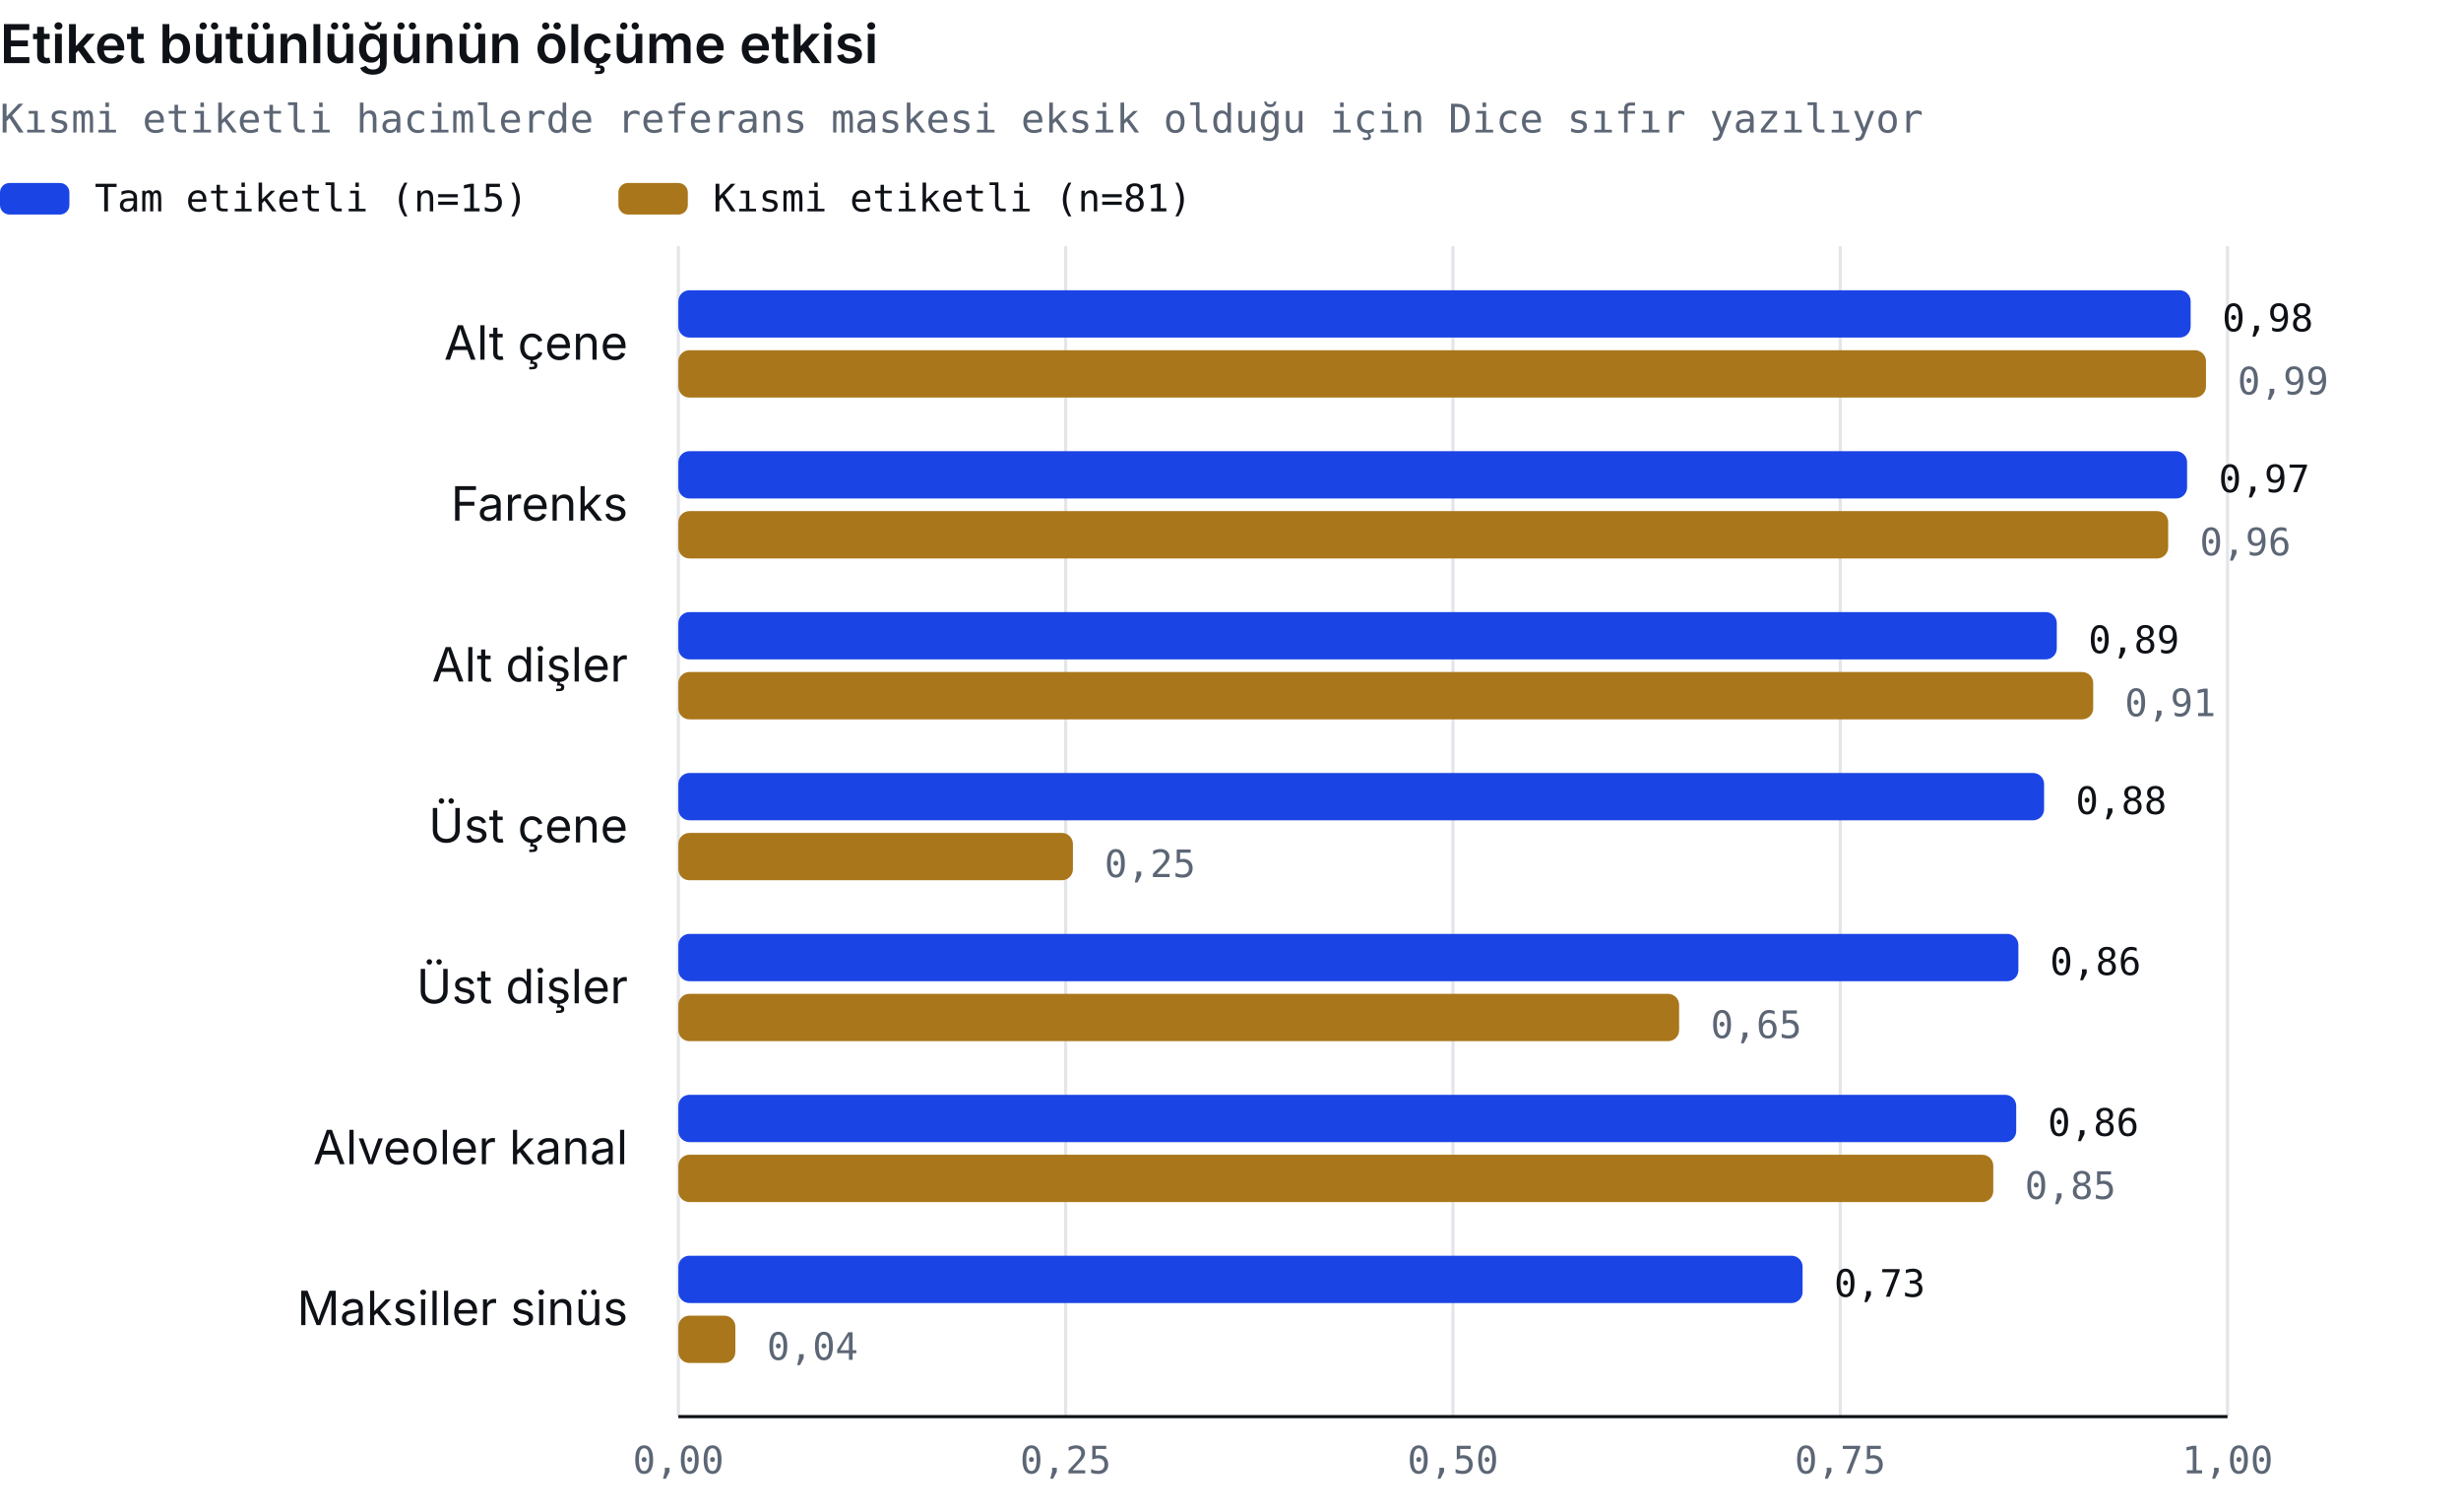
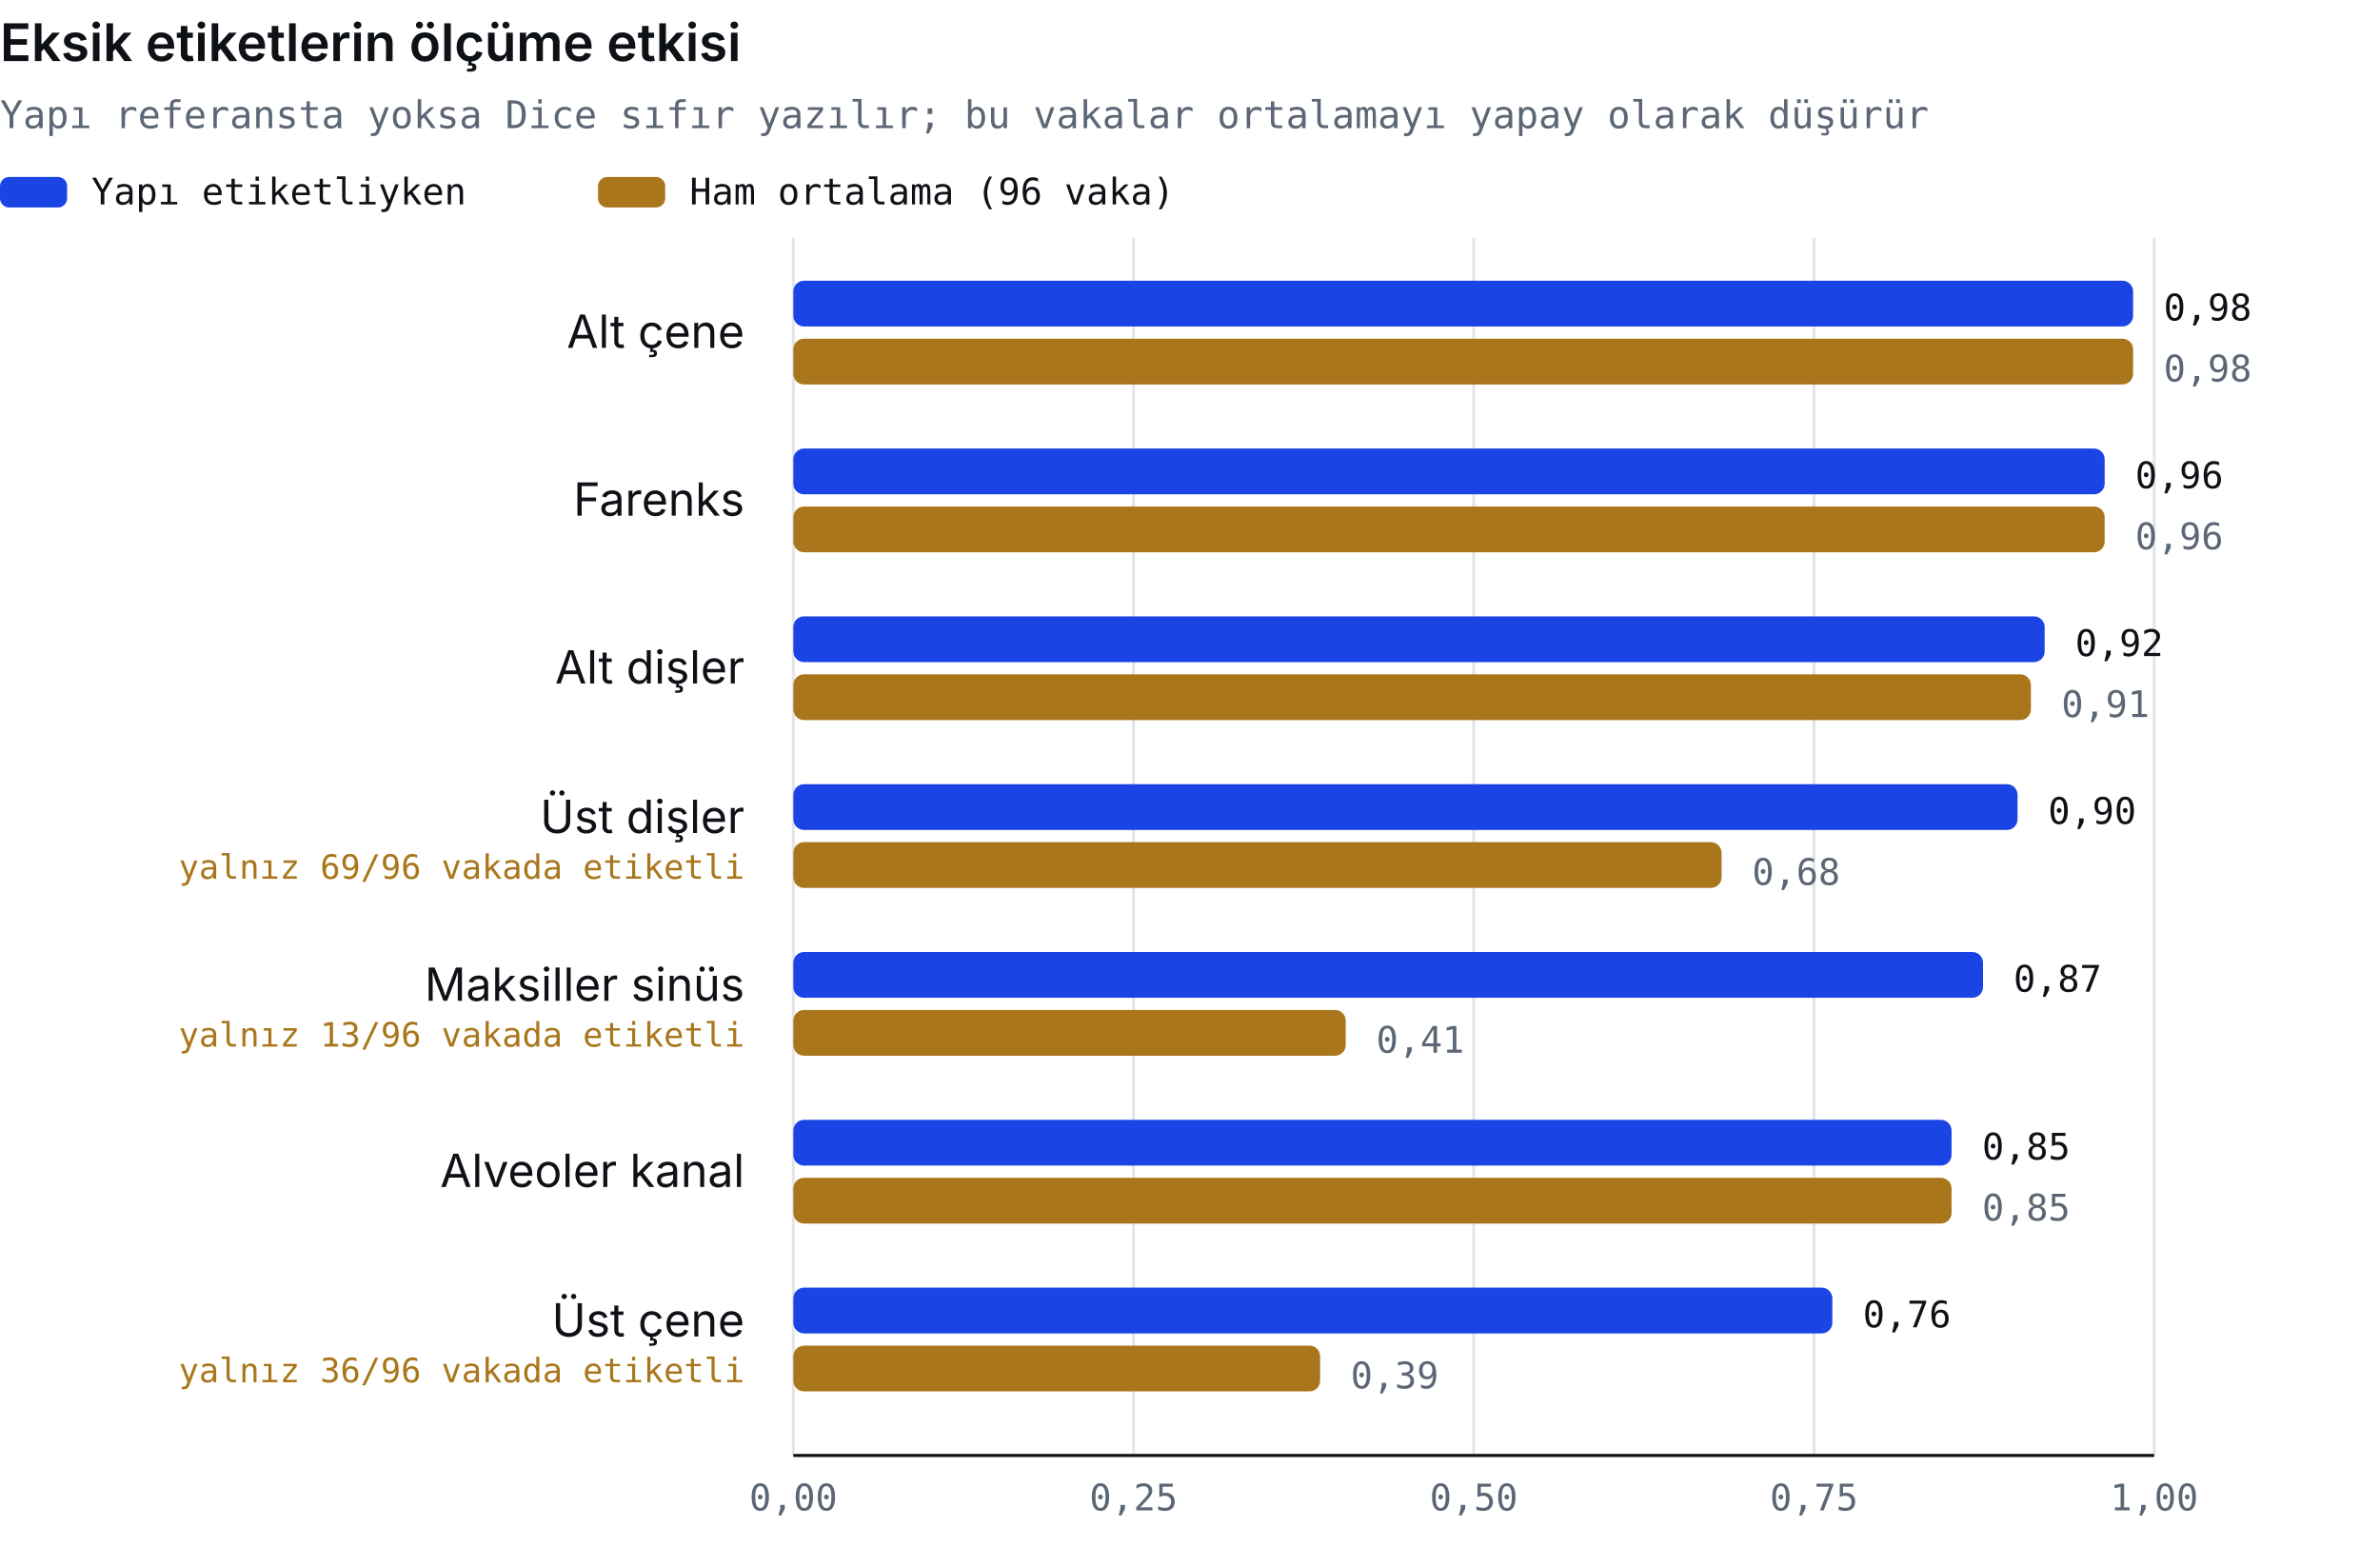
- <svg xmlns="http://www.w3.org/2000/svg" viewBox="0 0 780 479" width="780" height="479" role="img" aria-label="Tam etiketli ve kısmi etiketli doğrulama alt kümelerinde sınıf bazında Dice karşılaştırması">
-   <text x="0" y="20" font-family="'Inter Tight','Inter',system-ui,sans-serif" font-size="17" font-weight="600" fill="#0E1116">Etiket bütünlüğünün ölçüme etkisi</text>
-   <text x="0" y="42" font-family="'JetBrains Mono',ui-monospace,monospace" font-size="12.5" fill="#5C6675">Kısmi etiketli hacimlerde referans maskesi eksik olduğu için Dice sıfır yazılıyor</text>
+ <svg xmlns="http://www.w3.org/2000/svg" viewBox="0 0 780 507" width="780" height="507" role="img" aria-label="Tam etiketli ve kısmi etiketli doğrulama alt kümelerinde sınıf bazında Dice karşılaştırması">
+   <text x="0" y="20" font-family="'Inter Tight','Inter',system-ui,sans-serif" font-size="17" font-weight="600" fill="#0E1116">Eksik etiketlerin ölçüme etkisi</text>
+   <text x="0" y="42" font-family="'JetBrains Mono',ui-monospace,monospace" font-size="12.5" fill="#5C6675">Yapı referansta yoksa Dice sıfır yazılır; bu vakalar ortalamayı yapay olarak düşürür</text>
  <g font-family="'JetBrains Mono',ui-monospace,monospace" font-size="12">
    <rect x="0" y="58" width="22" height="10" rx="3" fill="#1B44E5" />
-     <text x="30" y="67" fill="#0E1116">Tam etiketli (n=15)</text>
+     <text x="30" y="67" fill="#0E1116">Yapı etiketliyken</text>
    <rect x="196" y="58" width="22" height="10" rx="3" fill="#A9761B" />
-     <text x="226" y="67" fill="#0E1116">Kısmi etiketli (n=81)</text>
+     <text x="226" y="67" fill="#0E1116">Ham ortalama (96 vaka)</text>
  </g>
-   <line x1="215" y1="78" x2="215" y2="449" stroke="#E3E5E9" stroke-width="1" />
-   <text x="215" y="467" text-anchor="middle" font-family="'JetBrains Mono',ui-monospace,monospace" font-size="12" fill="#5C6675">0,00</text>
-   <line x1="337.75" y1="78" x2="337.75" y2="449" stroke="#E3E5E9" stroke-width="1" />
-   <text x="337.75" y="467" text-anchor="middle" font-family="'JetBrains Mono',ui-monospace,monospace" font-size="12" fill="#5C6675">0,25</text>
-   <line x1="460.5" y1="78" x2="460.5" y2="449" stroke="#E3E5E9" stroke-width="1" />
-   <text x="460.5" y="467" text-anchor="middle" font-family="'JetBrains Mono',ui-monospace,monospace" font-size="12" fill="#5C6675">0,50</text>
-   <line x1="583.25" y1="78" x2="583.25" y2="449" stroke="#E3E5E9" stroke-width="1" />
-   <text x="583.25" y="467" text-anchor="middle" font-family="'JetBrains Mono',ui-monospace,monospace" font-size="12" fill="#5C6675">0,75</text>
-   <line x1="706" y1="78" x2="706" y2="449" stroke="#E3E5E9" stroke-width="1" />
-   <text x="706" y="467" text-anchor="middle" font-family="'JetBrains Mono',ui-monospace,monospace" font-size="12" fill="#5C6675">1,00</text>
-   <text x="199" y="114" text-anchor="end" font-family="'Inter Tight','Inter',system-ui,sans-serif" font-size="15" fill="#0E1116">Alt çene</text>
-   <rect x="215" y="92" width="479.314" height="15" rx="3.5" fill="#1B44E5" />
-   <text x="704.314" y="105" font-family="'JetBrains Mono',ui-monospace,monospace" font-size="12" fill="#0E1116">0,98</text>
-   <rect x="215" y="111" width="484.175" height="15" rx="3.5" fill="#A9761B" />
-   <text x="709.175" y="125" font-family="'JetBrains Mono',ui-monospace,monospace" font-size="12" fill="#5C6675">0,99</text>
-   <text x="199" y="165" text-anchor="end" font-family="'Inter Tight','Inter',system-ui,sans-serif" font-size="15" fill="#0E1116">Farenks</text>
-   <rect x="215" y="143" width="478.185" height="15" rx="3.5" fill="#1B44E5" />
-   <text x="703.185" y="156" font-family="'JetBrains Mono',ui-monospace,monospace" font-size="12" fill="#0E1116">0,97</text>
-   <rect x="215" y="162" width="472.195" height="15" rx="3.5" fill="#A9761B" />
-   <text x="697.195" y="176" font-family="'JetBrains Mono',ui-monospace,monospace" font-size="12" fill="#5C6675">0,96</text>
-   <text x="199" y="216" text-anchor="end" font-family="'Inter Tight','Inter',system-ui,sans-serif" font-size="15" fill="#0E1116">Alt dişler</text>
-   <rect x="215" y="194" width="436.892" height="15" rx="3.5" fill="#1B44E5" />
-   <text x="661.892" y="207" font-family="'JetBrains Mono',ui-monospace,monospace" font-size="12" fill="#0E1116">0,89</text>
-   <rect x="215" y="213" width="448.43" height="15" rx="3.5" fill="#A9761B" />
-   <text x="673.43" y="227" font-family="'JetBrains Mono',ui-monospace,monospace" font-size="12" fill="#5C6675">0,91</text>
-   <text x="199" y="267" text-anchor="end" font-family="'Inter Tight','Inter',system-ui,sans-serif" font-size="15" fill="#0E1116">Üst çene</text>
-   <rect x="215" y="245" width="432.866" height="15" rx="3.5" fill="#1B44E5" />
-   <text x="657.866" y="258" font-family="'JetBrains Mono',ui-monospace,monospace" font-size="12" fill="#0E1116">0,88</text>
-   <rect x="215" y="264" width="125.058" height="15" rx="3.5" fill="#A9761B" />
-   <text x="350.058" y="278" font-family="'JetBrains Mono',ui-monospace,monospace" font-size="12" fill="#5C6675">0,25</text>
-   <text x="199" y="318" text-anchor="end" font-family="'Inter Tight','Inter',system-ui,sans-serif" font-size="15" fill="#0E1116">Üst dişler</text>
-   <rect x="215" y="296" width="424.715" height="15" rx="3.5" fill="#1B44E5" />
-   <text x="649.715" y="309" font-family="'JetBrains Mono',ui-monospace,monospace" font-size="12" fill="#0E1116">0,86</text>
-   <rect x="215" y="315" width="317.186" height="15" rx="3.5" fill="#A9761B" />
-   <text x="542.186" y="329" font-family="'JetBrains Mono',ui-monospace,monospace" font-size="12" fill="#5C6675">0,65</text>
-   <text x="199" y="369" text-anchor="end" font-family="'Inter Tight','Inter',system-ui,sans-serif" font-size="15" fill="#0E1116">Alveoler kanal</text>
-   <rect x="215" y="347" width="424.028" height="15" rx="3.5" fill="#1B44E5" />
-   <text x="649.028" y="360" font-family="'JetBrains Mono',ui-monospace,monospace" font-size="12" fill="#0E1116">0,86</text>
-   <rect x="215" y="366" width="416.761" height="15" rx="3.5" fill="#A9761B" />
-   <text x="641.761" y="380" font-family="'JetBrains Mono',ui-monospace,monospace" font-size="12" fill="#5C6675">0,85</text>
-   <text x="199" y="420" text-anchor="end" font-family="'Inter Tight','Inter',system-ui,sans-serif" font-size="15" fill="#0E1116">Maksiller sinüs</text>
-   <rect x="215" y="398" width="356.319" height="15" rx="3.5" fill="#1B44E5" />
-   <text x="581.319" y="411" font-family="'JetBrains Mono',ui-monospace,monospace" font-size="12" fill="#0E1116">0,73</text>
-   <rect x="215" y="417" width="18.069" height="15" rx="3.5" fill="#A9761B" />
-   <text x="243.069" y="431" font-family="'JetBrains Mono',ui-monospace,monospace" font-size="12" fill="#5C6675">0,04</text>
-   <line x1="215" y1="449" x2="706" y2="449" stroke="#0E1116" stroke-width="1" />
+   <line x1="260" y1="78" x2="260" y2="477" stroke="#E3E5E9" stroke-width="1" />
+   <text x="260" y="495" text-anchor="middle" font-family="'JetBrains Mono',ui-monospace,monospace" font-size="12" fill="#5C6675">0,00</text>
+   <line x1="371.5" y1="78" x2="371.5" y2="477" stroke="#E3E5E9" stroke-width="1" />
+   <text x="371.5" y="495" text-anchor="middle" font-family="'JetBrains Mono',ui-monospace,monospace" font-size="12" fill="#5C6675">0,25</text>
+   <line x1="483" y1="78" x2="483" y2="477" stroke="#E3E5E9" stroke-width="1" />
+   <text x="483" y="495" text-anchor="middle" font-family="'JetBrains Mono',ui-monospace,monospace" font-size="12" fill="#5C6675">0,50</text>
+   <line x1="594.5" y1="78" x2="594.5" y2="477" stroke="#E3E5E9" stroke-width="1" />
+   <text x="594.5" y="495" text-anchor="middle" font-family="'JetBrains Mono',ui-monospace,monospace" font-size="12" fill="#5C6675">0,75</text>
+   <line x1="706" y1="78" x2="706" y2="477" stroke="#E3E5E9" stroke-width="1" />
+   <text x="706" y="495" text-anchor="middle" font-family="'JetBrains Mono',ui-monospace,monospace" font-size="12" fill="#5C6675">1,00</text>
+   <text x="244" y="114" text-anchor="end" font-family="'Inter Tight','Inter',system-ui,sans-serif" font-size="15" fill="#0E1116">Alt çene</text>
+   <rect x="260" y="92" width="439.087" height="15" rx="3.5" fill="#1B44E5" />
+   <text x="709.087" y="105" font-family="'JetBrains Mono',ui-monospace,monospace" font-size="12" fill="#0E1116">0,98</text>
+   <rect x="260" y="111" width="439.087" height="15" rx="3.5" fill="#A9761B" />
+   <text x="709.087" y="125" font-family="'JetBrains Mono',ui-monospace,monospace" font-size="12" fill="#5C6675">0,98</text>
+   <text x="244" y="169" text-anchor="end" font-family="'Inter Tight','Inter',system-ui,sans-serif" font-size="15" fill="#0E1116">Farenks</text>
+   <rect x="260" y="147" width="429.766" height="15" rx="3.5" fill="#1B44E5" />
+   <text x="699.766" y="160" font-family="'JetBrains Mono',ui-monospace,monospace" font-size="12" fill="#0E1116">0,96</text>
+   <rect x="260" y="166" width="429.766" height="15" rx="3.5" fill="#A9761B" />
+   <text x="699.766" y="180" font-family="'JetBrains Mono',ui-monospace,monospace" font-size="12" fill="#5C6675">0,96</text>
+   <text x="244" y="224" text-anchor="end" font-family="'Inter Tight','Inter',system-ui,sans-serif" font-size="15" fill="#0E1116">Alt dişler</text>
+   <rect x="260" y="202" width="410.097" height="15" rx="3.5" fill="#1B44E5" />
+   <text x="680.097" y="215" font-family="'JetBrains Mono',ui-monospace,monospace" font-size="12" fill="#0E1116">0,92</text>
+   <rect x="260" y="221" width="405.592" height="15" rx="3.5" fill="#A9761B" />
+   <text x="675.592" y="235" font-family="'JetBrains Mono',ui-monospace,monospace" font-size="12" fill="#5C6675">0,91</text>
+   <text x="244" y="273" text-anchor="end" font-family="'Inter Tight','Inter',system-ui,sans-serif" font-size="15" fill="#0E1116">Üst dişler</text>
+   <rect x="260" y="257" width="401.222" height="15" rx="3.5" fill="#1B44E5" />
+   <text x="671.222" y="270" font-family="'JetBrains Mono',ui-monospace,monospace" font-size="12" fill="#0E1116">0,90</text>
+   <rect x="260" y="276" width="304.217" height="15" rx="3.5" fill="#A9761B" />
+   <text x="574.217" y="290" font-family="'JetBrains Mono',ui-monospace,monospace" font-size="12" fill="#5C6675">0,68</text>
+   <text x="244" y="288" text-anchor="end" font-family="'JetBrains Mono',ui-monospace,monospace" font-size="11" fill="#A9761B">yalnız 69/96 vakada etiketli</text>
+   <text x="244" y="328" text-anchor="end" font-family="'Inter Tight','Inter',system-ui,sans-serif" font-size="15" fill="#0E1116">Maksiller sinüs</text>
+   <rect x="260" y="312" width="389.893" height="15" rx="3.5" fill="#1B44E5" />
+   <text x="659.893" y="325" font-family="'JetBrains Mono',ui-monospace,monospace" font-size="12" fill="#0E1116">0,87</text>
+   <rect x="260" y="331" width="181.031" height="15" rx="3.5" fill="#A9761B" />
+   <text x="451.031" y="345" font-family="'JetBrains Mono',ui-monospace,monospace" font-size="12" fill="#5C6675">0,41</text>
+   <text x="244" y="343" text-anchor="end" font-family="'JetBrains Mono',ui-monospace,monospace" font-size="11" fill="#A9761B">yalnız 13/96 vakada etiketli</text>
+   <text x="244" y="389" text-anchor="end" font-family="'Inter Tight','Inter',system-ui,sans-serif" font-size="15" fill="#0E1116">Alveoler kanal</text>
+   <rect x="260" y="367" width="379.591" height="15" rx="3.5" fill="#1B44E5" />
+   <text x="649.591" y="380" font-family="'JetBrains Mono',ui-monospace,monospace" font-size="12" fill="#0E1116">0,85</text>
+   <rect x="260" y="386" width="379.591" height="15" rx="3.5" fill="#A9761B" />
+   <text x="649.591" y="400" font-family="'JetBrains Mono',ui-monospace,monospace" font-size="12" fill="#5C6675">0,85</text>
+   <text x="244" y="438" text-anchor="end" font-family="'Inter Tight','Inter',system-ui,sans-serif" font-size="15" fill="#0E1116">Üst çene</text>
+   <rect x="260" y="422" width="340.521" height="15" rx="3.5" fill="#1B44E5" />
+   <text x="610.521" y="435" font-family="'JetBrains Mono',ui-monospace,monospace" font-size="12" fill="#0E1116">0,76</text>
+   <rect x="260" y="441" width="172.647" height="15" rx="3.5" fill="#A9761B" />
+   <text x="442.647" y="455" font-family="'JetBrains Mono',ui-monospace,monospace" font-size="12" fill="#5C6675">0,39</text>
+   <text x="244" y="453" text-anchor="end" font-family="'JetBrains Mono',ui-monospace,monospace" font-size="11" fill="#A9761B">yalnız 36/96 vakada etiketli</text>
+   <line x1="260" y1="477" x2="706" y2="477" stroke="#0E1116" stroke-width="1" />
</svg>
